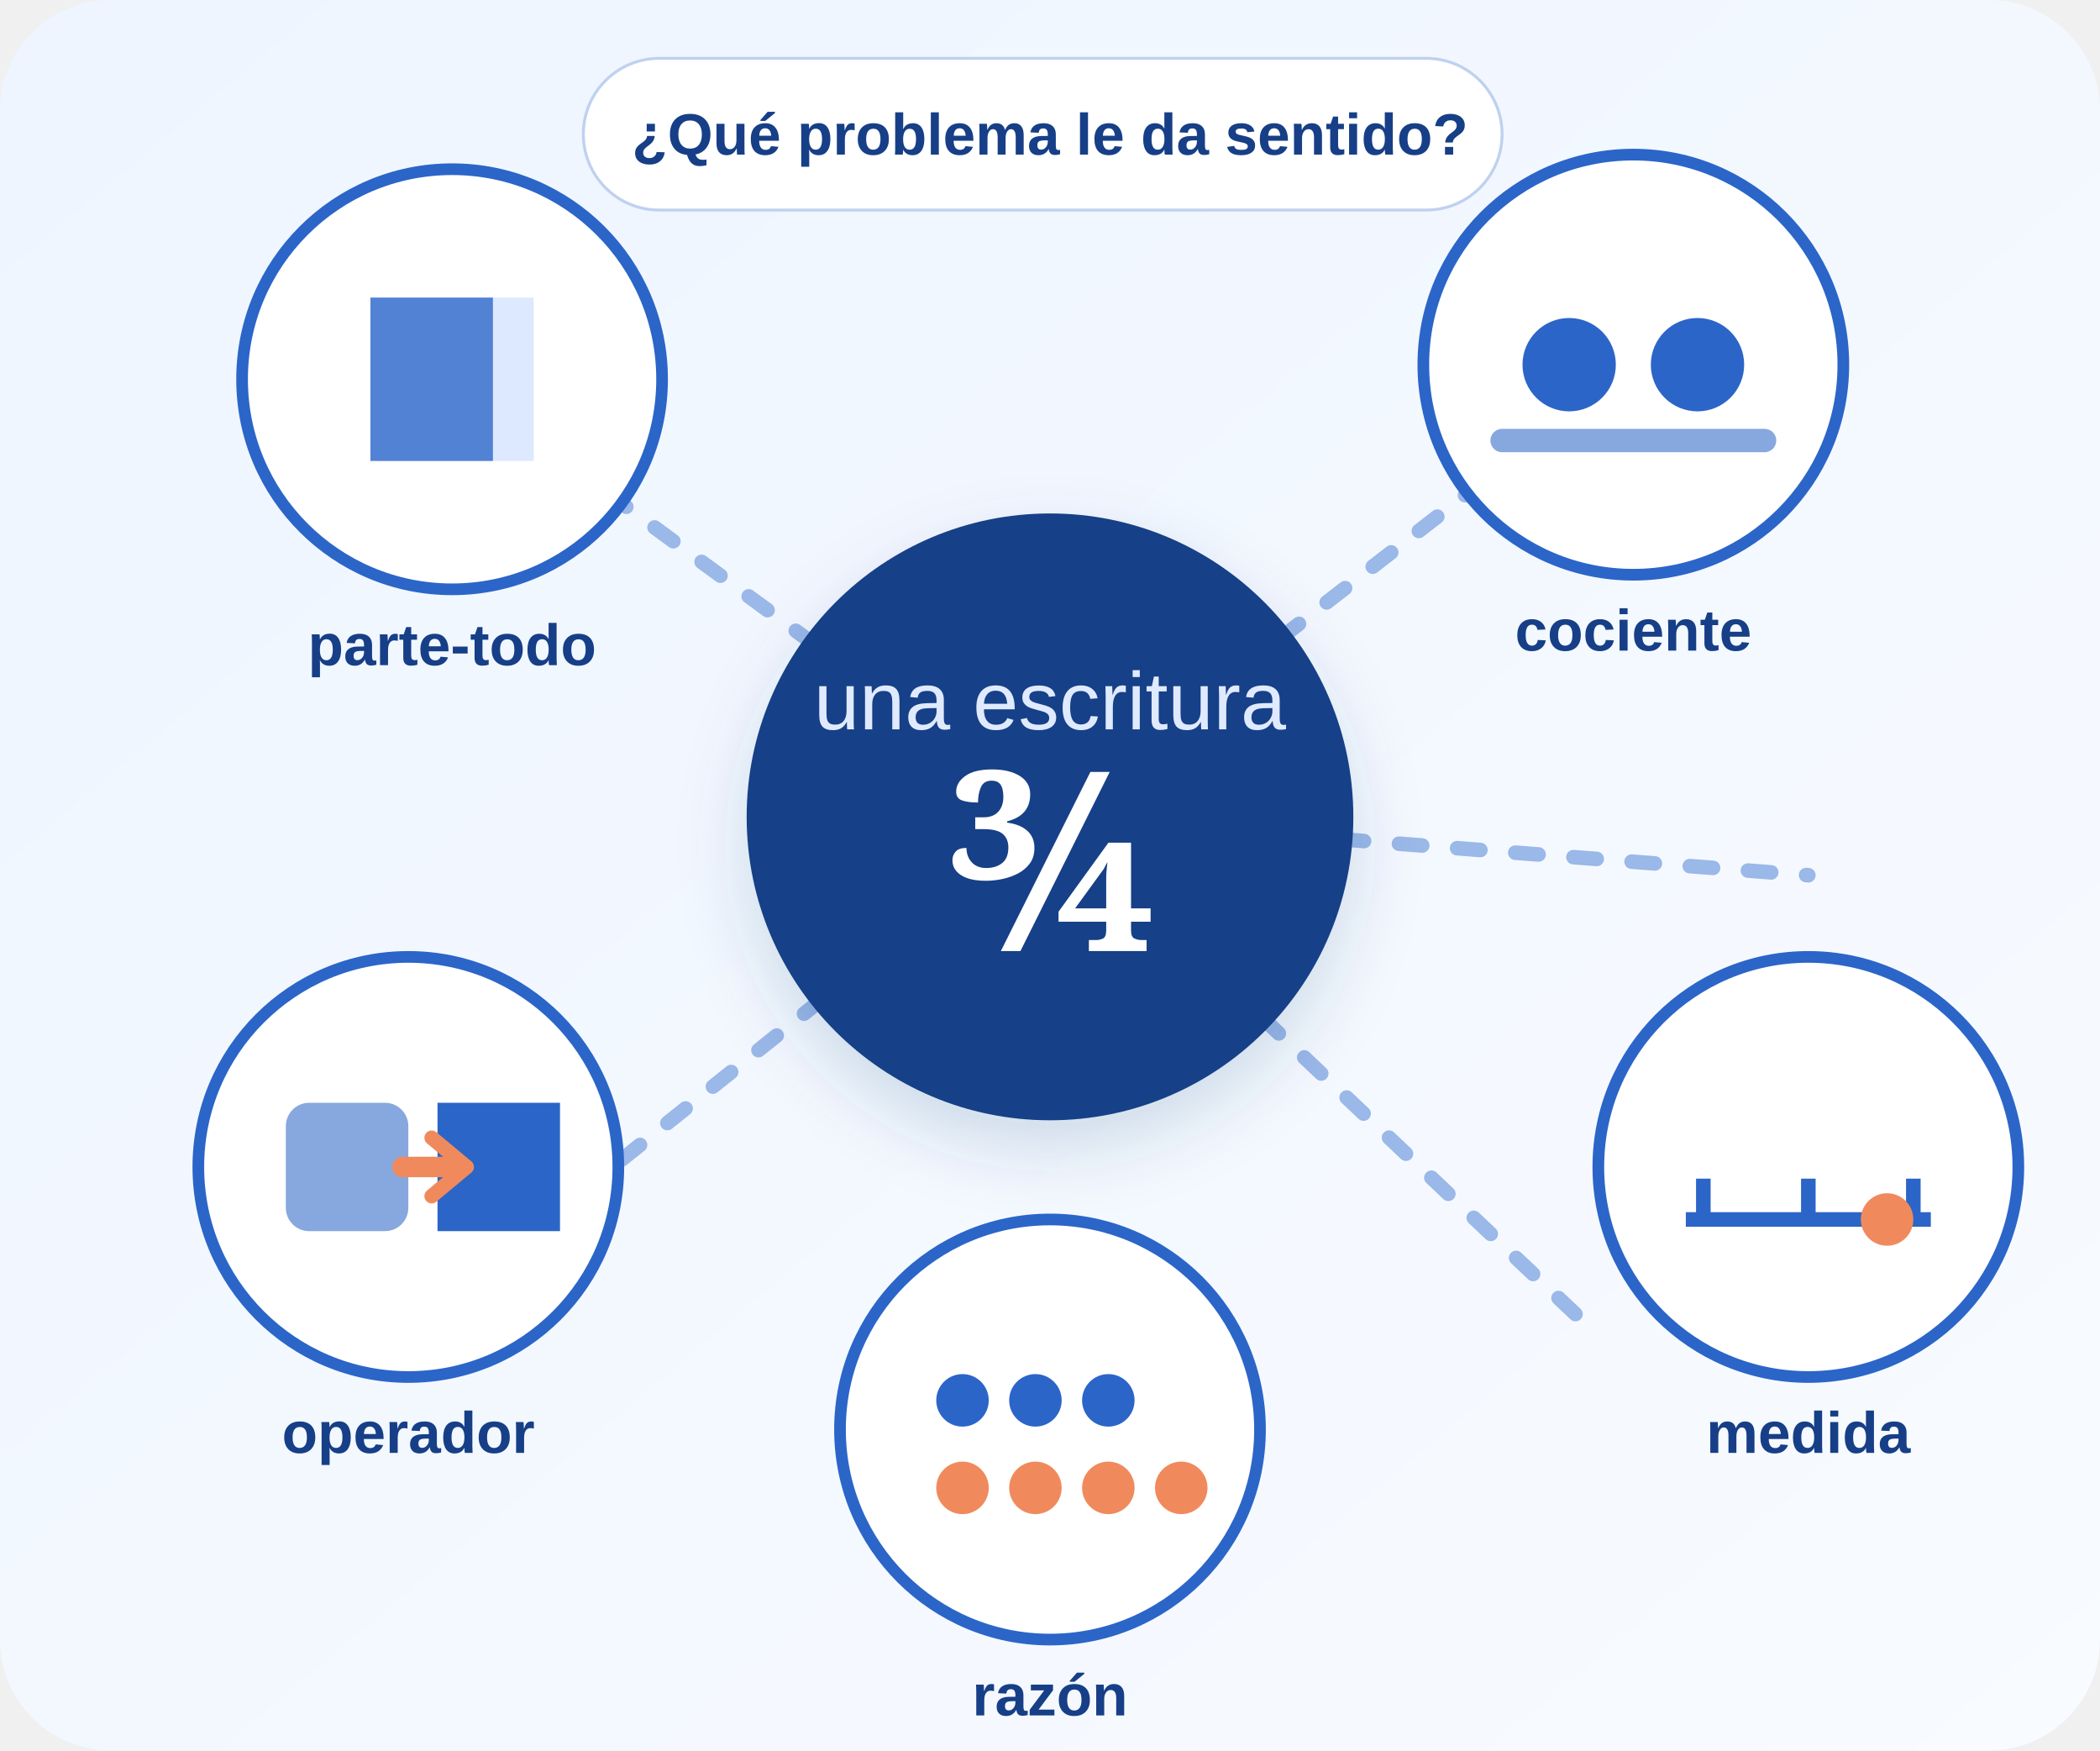
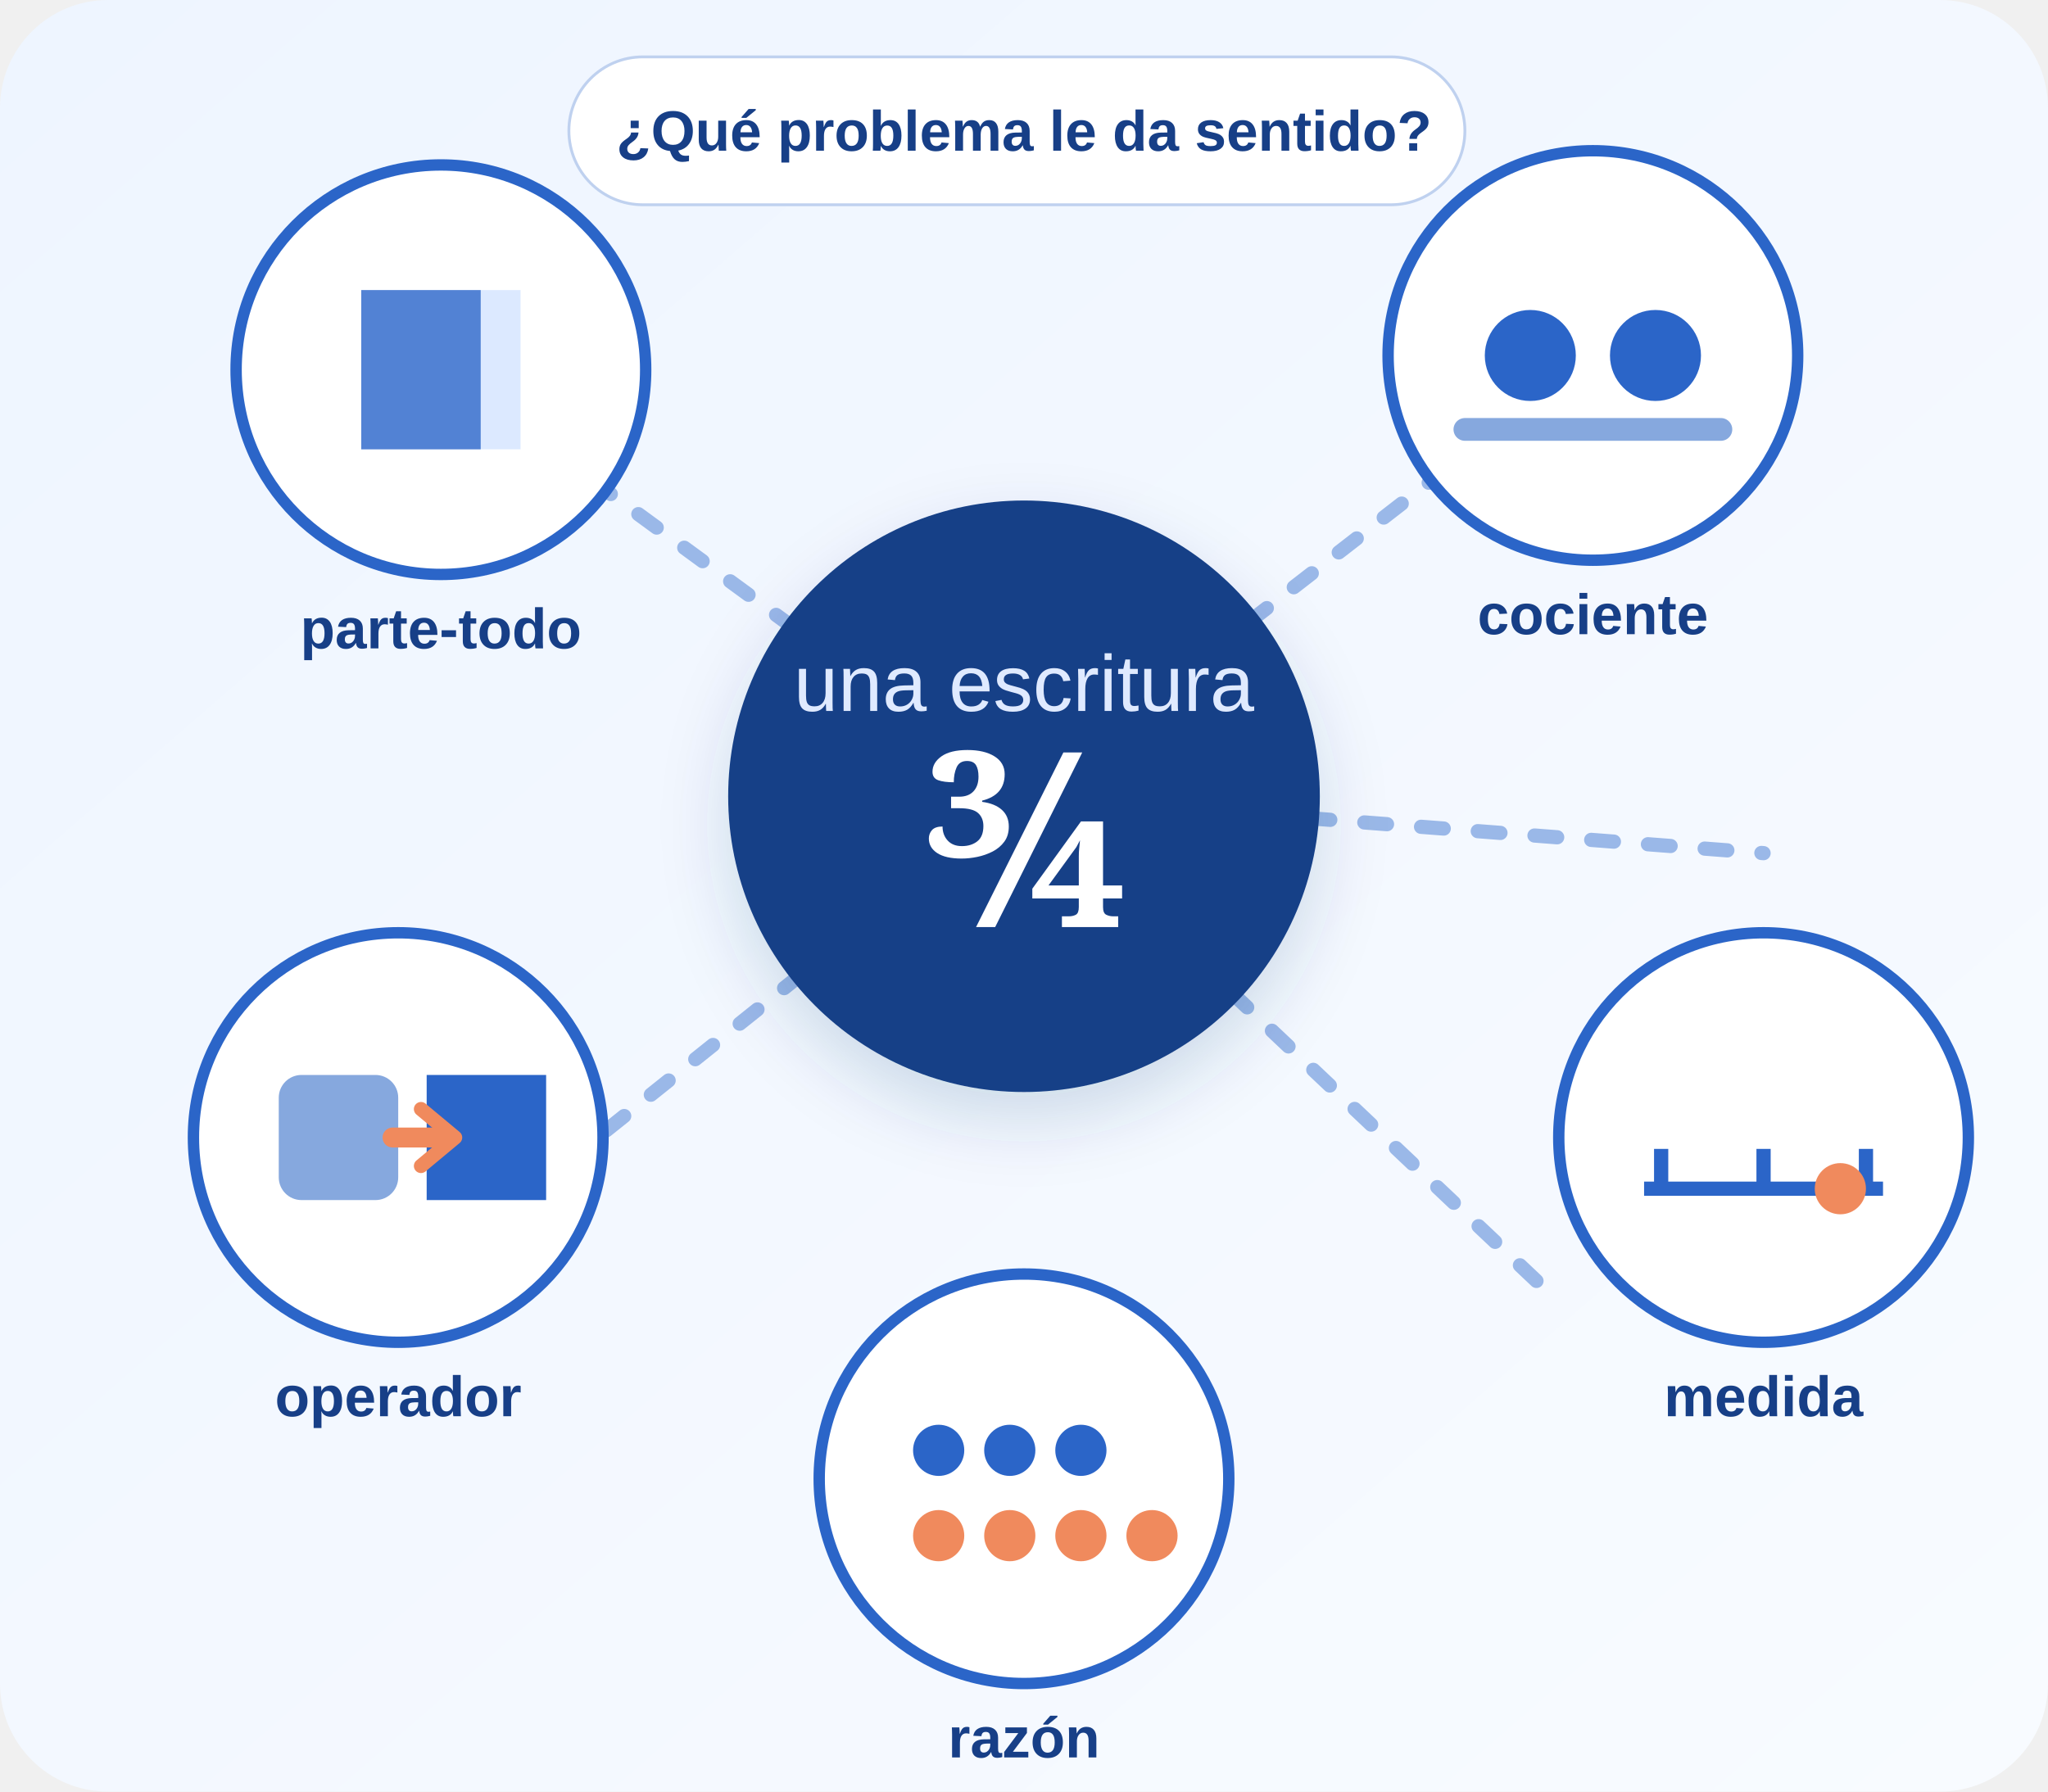
- <svg xmlns="http://www.w3.org/2000/svg" viewBox="0 0 720 600" role="img" aria-labelledby="title desc">
+ <svg xmlns="http://www.w3.org/2000/svg" viewBox="0 0 720 630" role="img" aria-labelledby="title desc">
  <defs>
    <linearGradient id="bg" x1="0" y1="0" x2="1" y2="1">
      <stop offset="0" stop-color="#eef5ff" />
      <stop offset="1" stop-color="#f8fbff" />
    </linearGradient>
    <filter id="shadow" x="-20%" y="-20%" width="140%" height="140%">
      <feDropShadow dx="0" dy="10" stdDeviation="12" flood-color="#123a72" flood-opacity=".16" />
    </filter>
  </defs>
-   <rect width="720" height="600" rx="38" fill="url(#bg)" />
+   <rect width="720" height="630" rx="38" fill="url(#bg)" />
  <rect x="200" y="20" width="315" height="52" rx="26" fill="#ffffff" stroke="#bfd1ef" />
  <text x="360" y="53" text-anchor="middle" font-family="Arial, sans-serif" font-size="20" font-weight="700" fill="#173f87">¿Qué problema le da sentido?</text>
  <path d="M360 280 L155 130 M360 280 L560 125 M360 280 L620 300 M360 280 L545 455 M360 280 L160 440" stroke="#9ab8e8" stroke-width="5" stroke-linecap="round" stroke-dasharray="8 12" />
  <g filter="url(#shadow)">
    <circle cx="360" cy="280" r="104" fill="#173f87" />
    <text x="360" y="250" text-anchor="middle" font-family="Arial, sans-serif" font-size="28" fill="#dfeaff">una escritura</text>
    <text x="360" y="326" text-anchor="middle" font-family="Georgia, serif" font-size="86" font-weight="700" fill="#ffffff">¾</text>
  </g>
  <g font-family="Arial, sans-serif" text-anchor="middle" font-weight="700">
    <g transform="translate(155 130)">
      <circle r="72" fill="#ffffff" stroke="#2b65c8" stroke-width="4" />
      <path d="M-28 -28h56v56h-56z" fill="#dce9ff" />
      <path d="M-28 -28h42v56h-42z" fill="#2b65c8" opacity=".78" />
      <text y="98" font-size="20" fill="#173f87">parte-todo</text>
    </g>
    <g transform="translate(560 125)">
      <circle r="72" fill="#ffffff" stroke="#2b65c8" stroke-width="4" />
      <circle cx="-22" cy="0" r="16" fill="#2b65c8" />
      <circle cx="22" cy="0" r="16" fill="#2b65c8" />
      <path d="M-45 26h90" stroke="#86a8de" stroke-width="8" stroke-linecap="round" />
      <text y="98" font-size="20" fill="#173f87">cociente</text>
    </g>
    <g transform="translate(620 400)">
      <circle r="72" fill="#ffffff" stroke="#2b65c8" stroke-width="4" />
      <path d="M-42 18h84M-36 18v-14M0 18v-14M36 18v-14" stroke="#2b65c8" stroke-width="5" />
      <circle cx="27" cy="18" r="9" fill="#f08a5d" />
      <text y="98" font-size="20" fill="#173f87">medida</text>
    </g>
-     <g transform="translate(360 490)">
+     <g transform="translate(360 520)">
      <circle r="72" fill="#ffffff" stroke="#2b65c8" stroke-width="4" />
      <g fill="#2b65c8">
        <circle cx="-30" cy="-10" r="9" />
        <circle cx="-5" cy="-10" r="9" />
        <circle cx="20" cy="-10" r="9" />
      </g>
      <g fill="#f08a5d">
        <circle cx="-30" cy="20" r="9" />
        <circle cx="-5" cy="20" r="9" />
        <circle cx="20" cy="20" r="9" />
        <circle cx="45" cy="20" r="9" />
      </g>
      <text y="98" font-size="20" fill="#173f87">razón</text>
    </g>
    <g transform="translate(140 400)">
      <circle r="72" fill="#ffffff" stroke="#2b65c8" stroke-width="4" />
      <rect x="-42" y="-22" width="42" height="44" rx="8" fill="#86a8de" />
      <path d="M10 -22h42v44H10z" fill="#2b65c8" />
      <path d="M-2 0h16" stroke="#f08a5d" stroke-width="7" stroke-linecap="round" />
      <path d="M8 -10l12 10L8 10" fill="none" stroke="#f08a5d" stroke-width="5" stroke-linecap="round" stroke-linejoin="round" />
      <text y="98" font-size="20" fill="#173f87">operador</text>
    </g>
  </g>
</svg>
